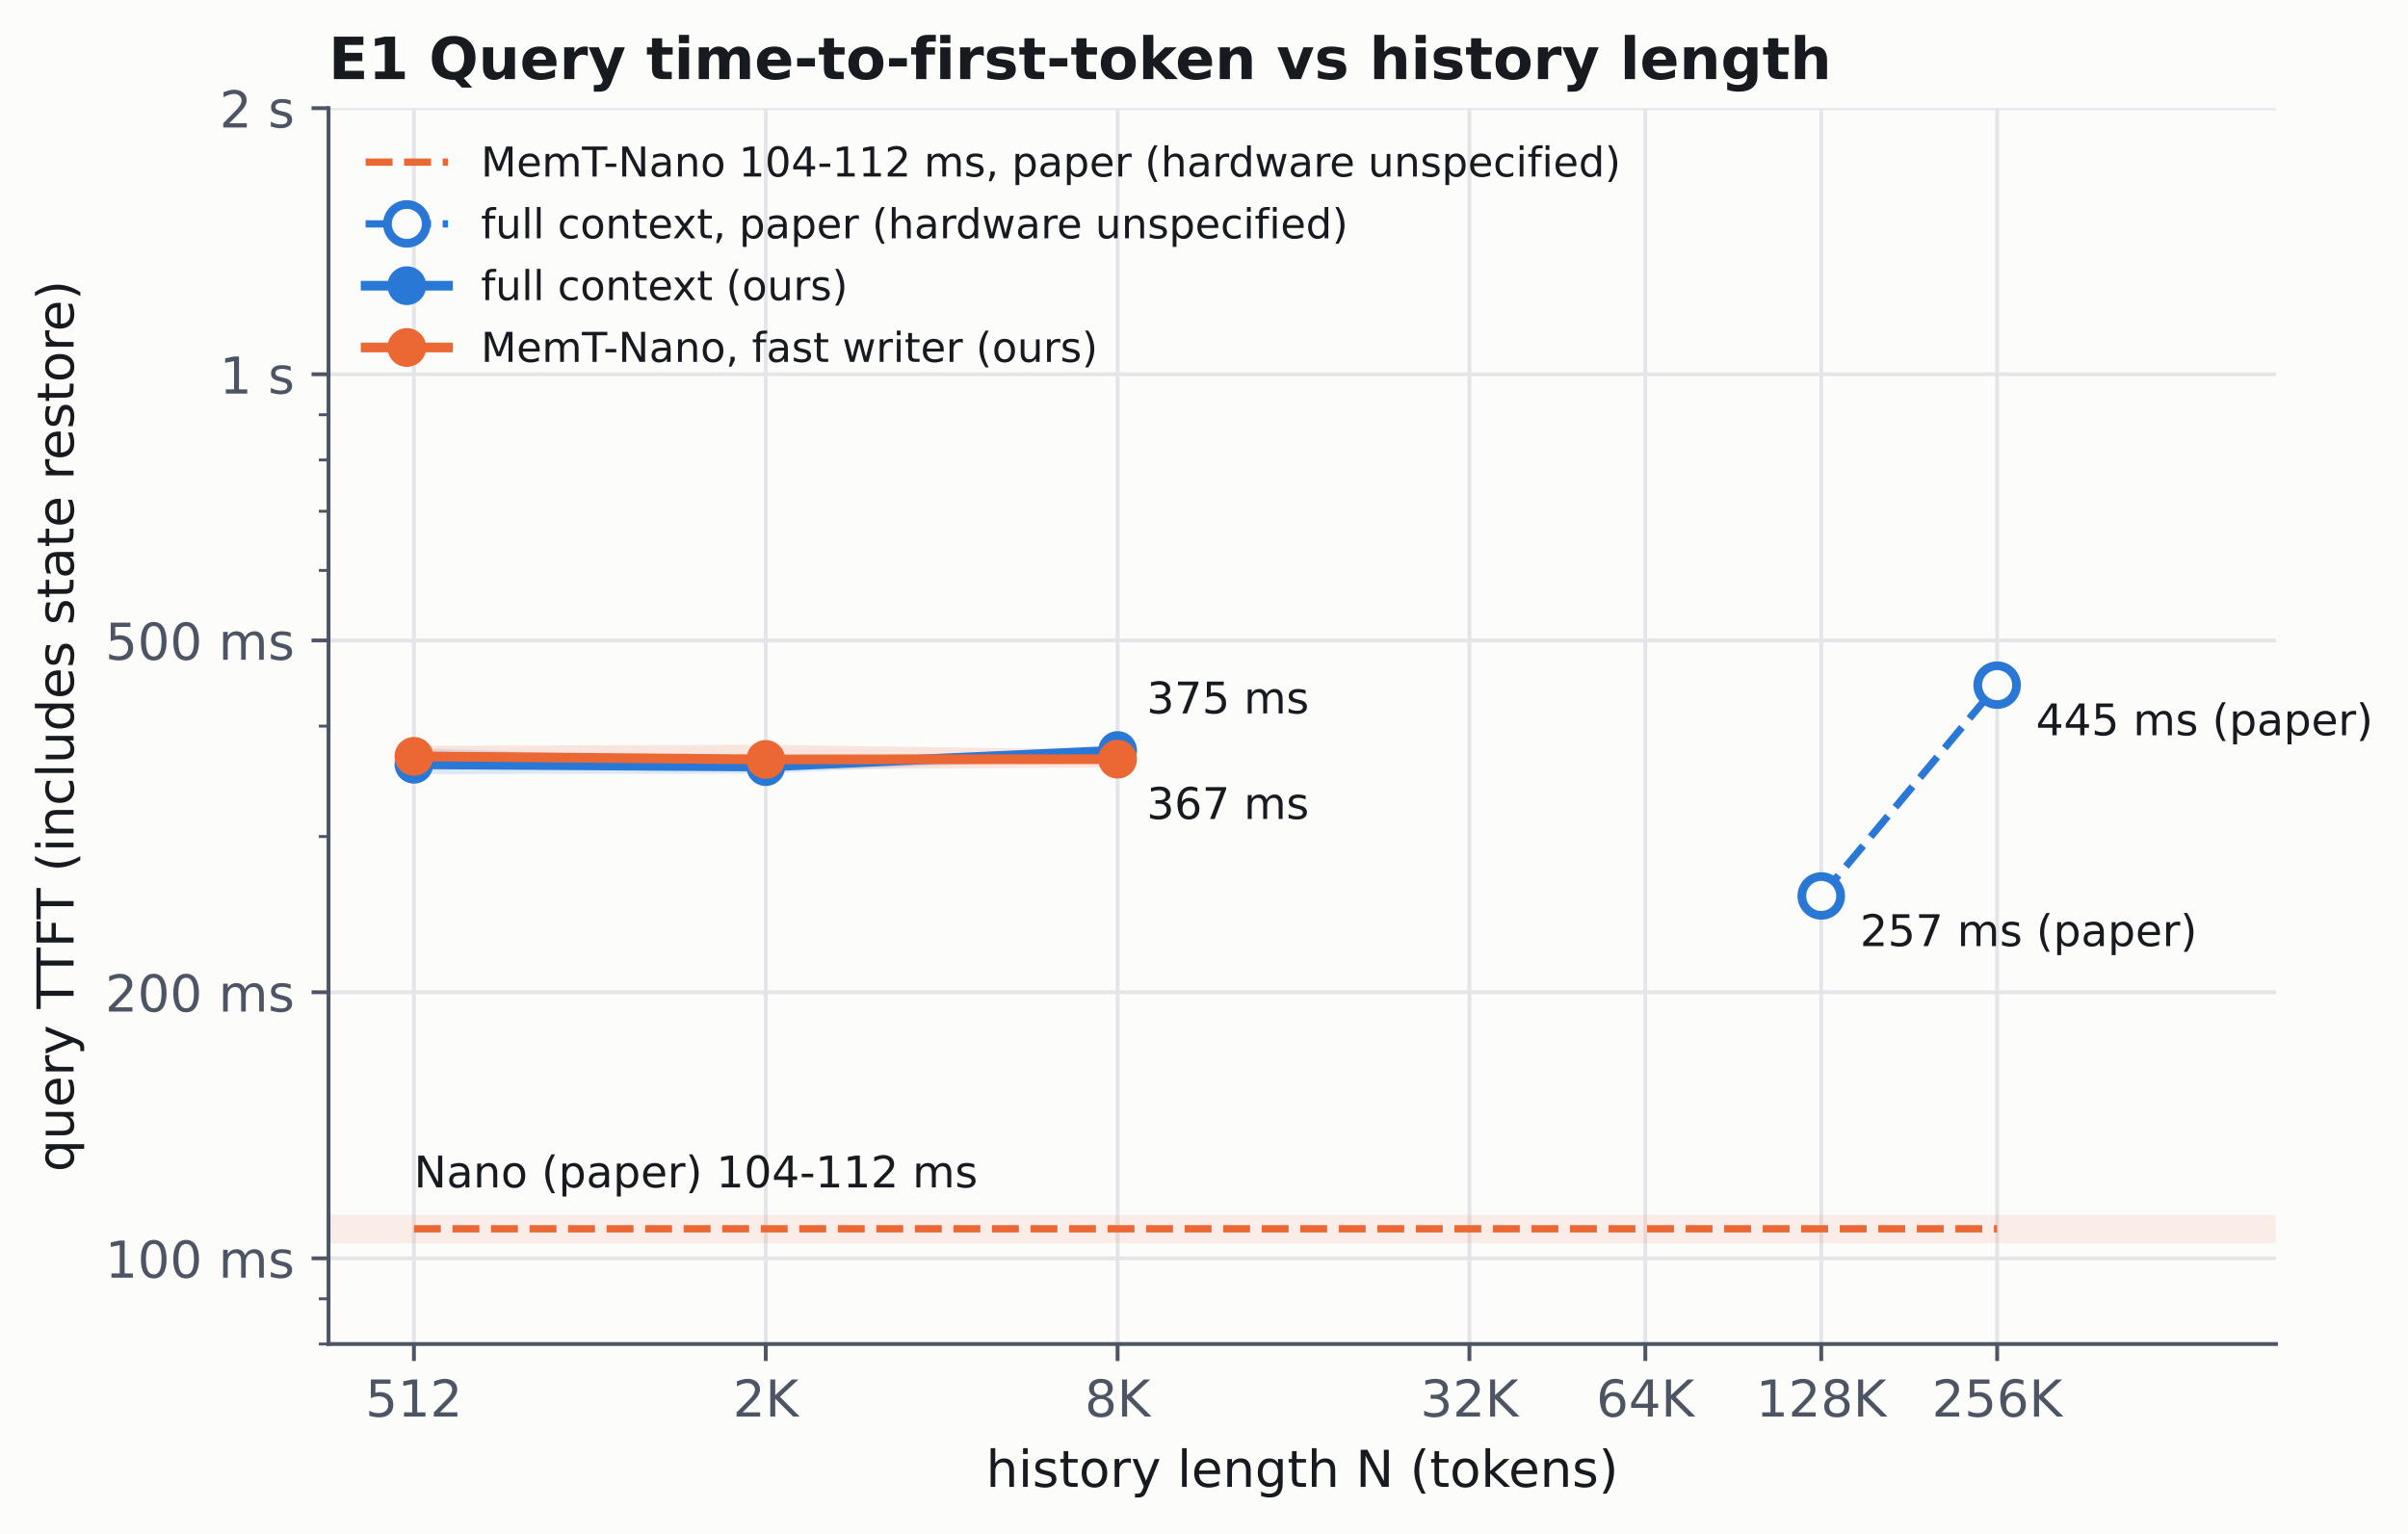
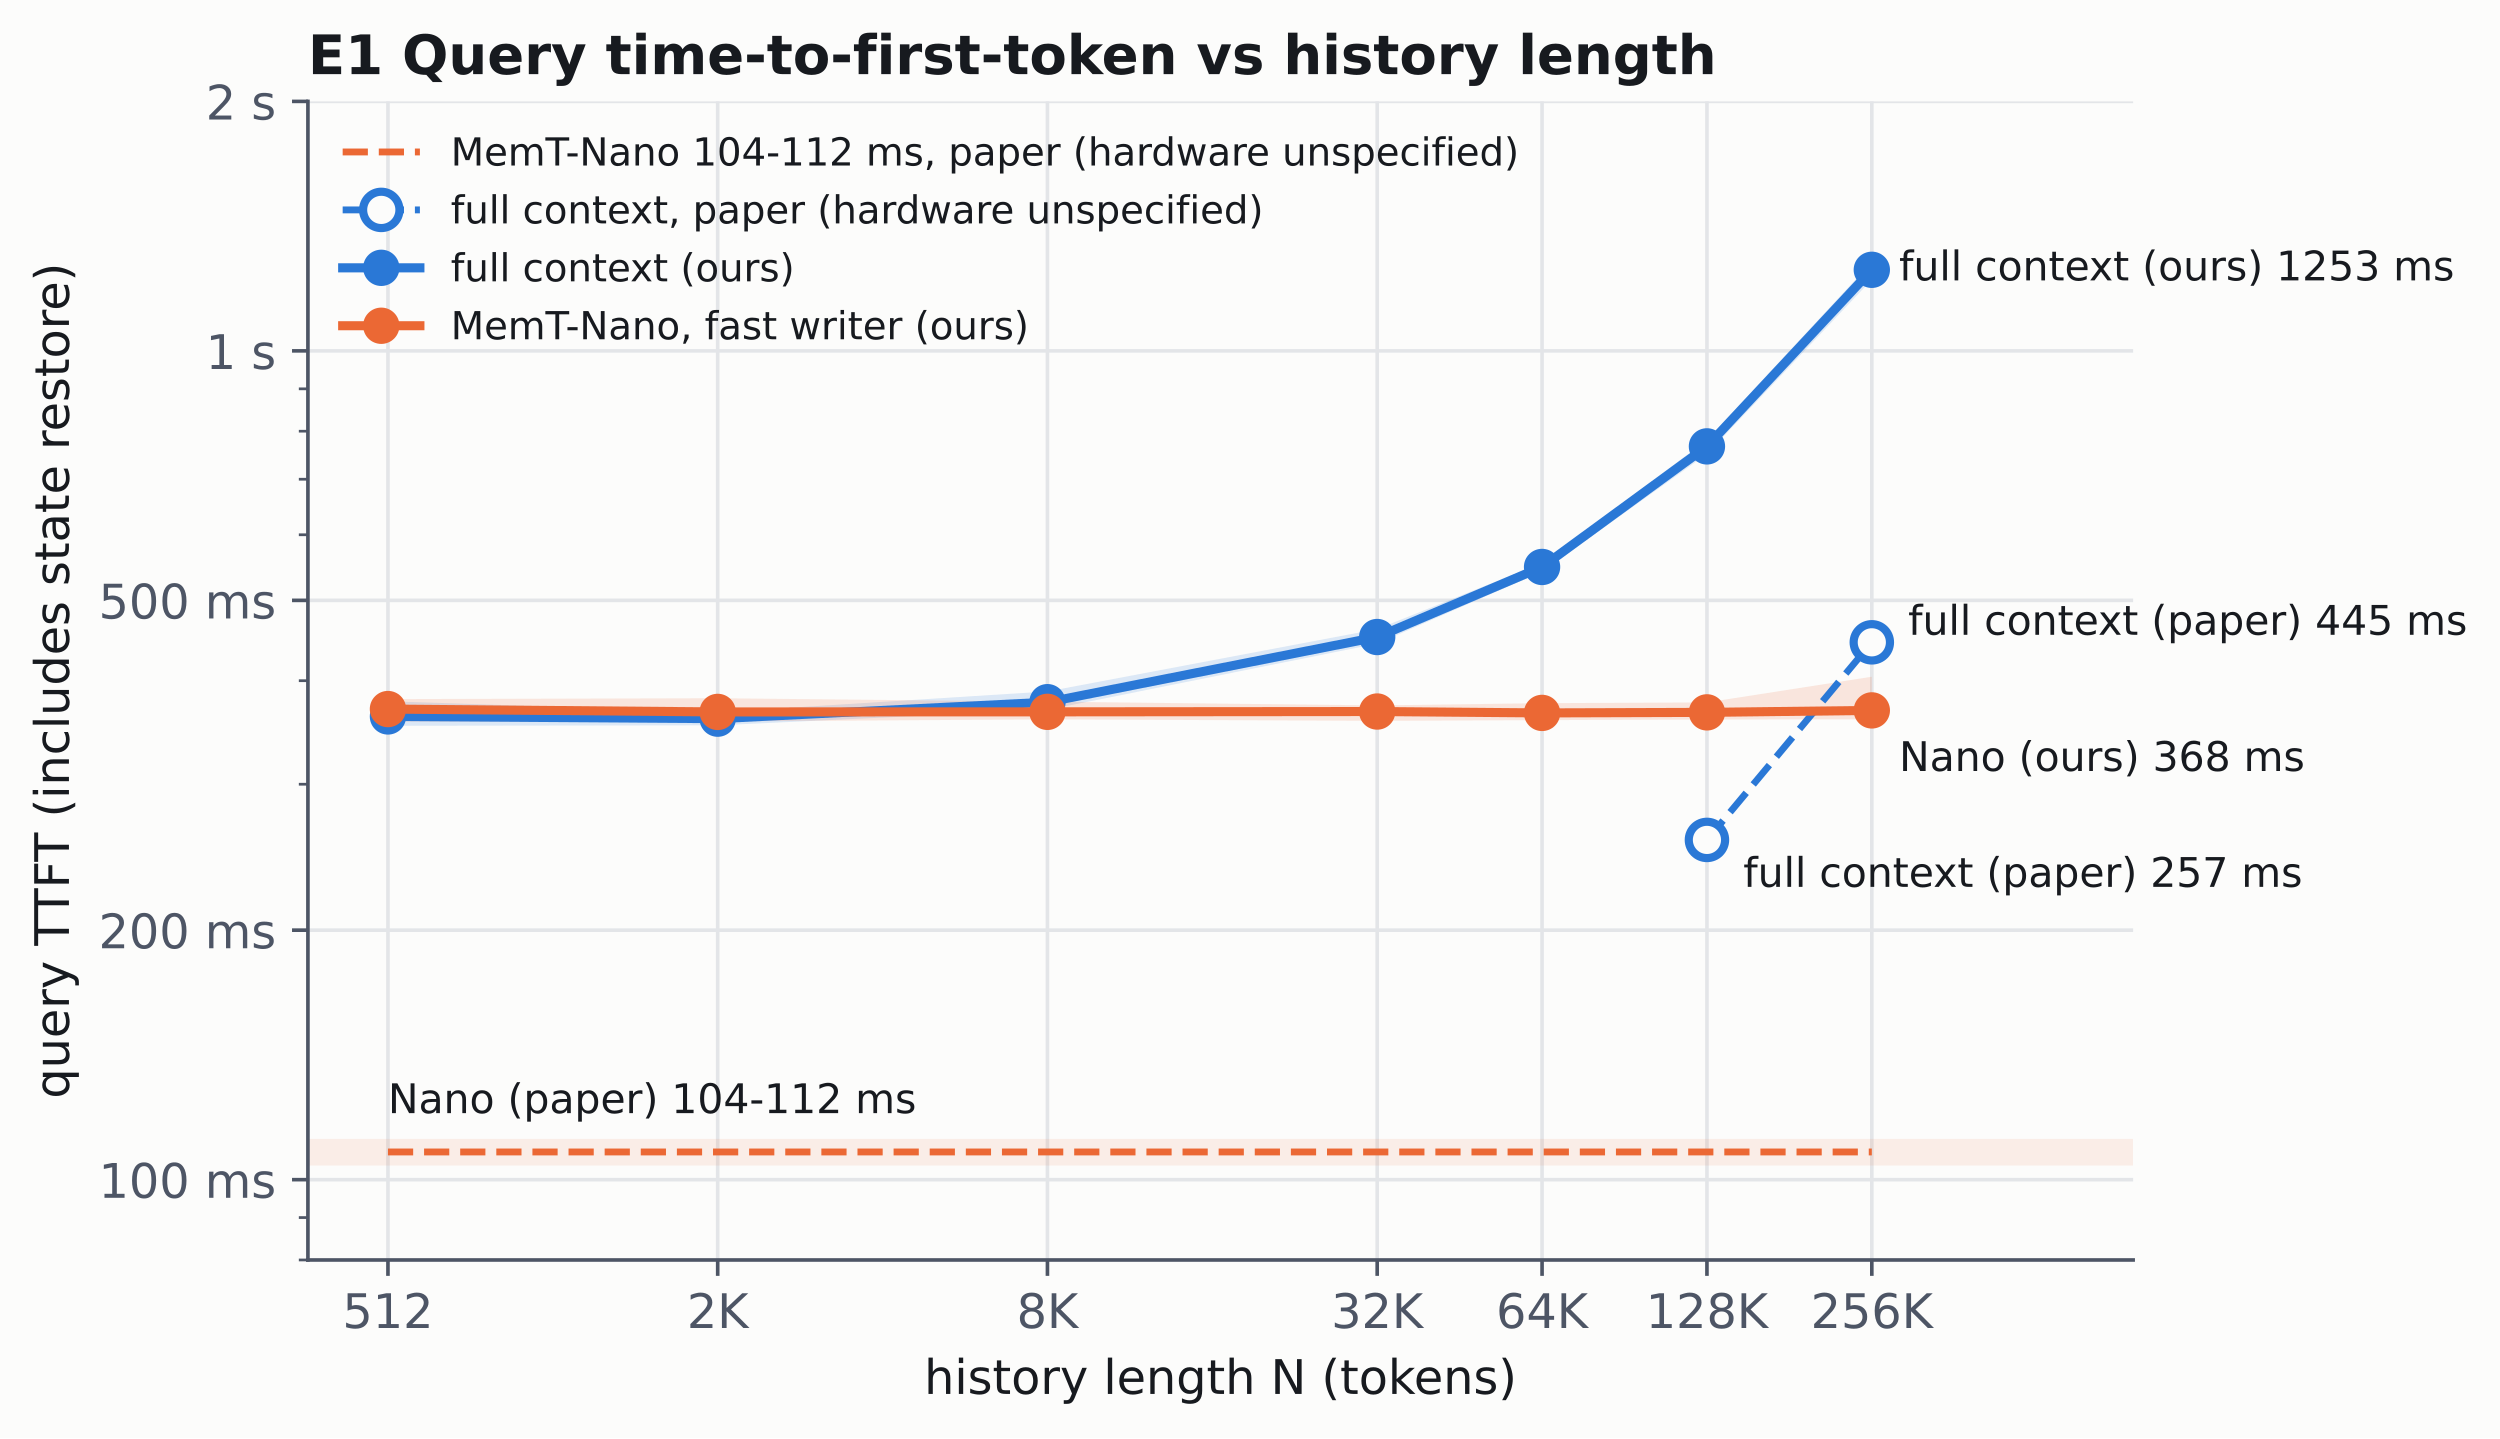
- <svg xmlns="http://www.w3.org/2000/svg" xmlns:xlink="http://www.w3.org/1999/xlink" width="496.774pt" height="316.543pt" viewBox="0 0 496.774 316.543" version="1.1">
+ <svg xmlns="http://www.w3.org/2000/svg" xmlns:xlink="http://www.w3.org/1999/xlink" width="550.29pt" height="316.543pt" viewBox="0 0 550.29 316.543" version="1.1">
  <defs>
    <style type="text/css">*{stroke-linejoin: round; stroke-linecap: butt}</style>
  </defs>
  <g id="figure_1">
    <g id="patch_1">
-       <path d="M 0 316.543  L 496.774 316.543  L 496.774 0  L 0 0  z " style="fill: #fcfcfb" />
+       <path d="M 0 316.543  L 550.29 316.543  L 550.29 0  L 0 0  z " style="fill: #fcfcfb" />
    </g>
    <g id="axes_1">
      <g id="patch_2">
        <path d="M 67.777 277.342  L 469.537 277.342  L 469.537 22.318  L 67.777 22.318  z " style="fill: #fcfcfb" />
      </g>
      <g id="matplotlib.axis_1">
        <g id="xtick_1">
          <g id="line2d_1">
-             <path d="M 85.394 277.342  L 85.394 22.318  " clip-path="url(#p831074185b)" style="fill: none; stroke: #e3e5e8; stroke-width: 0.8; stroke-linecap: square" />
+             <path d="M 85.394 277.342  L 85.394 22.318  " clip-path="url(#p48e4b09efe)" style="fill: none; stroke: #e3e5e8; stroke-width: 0.8; stroke-linecap: square" />
          </g>
          <g id="line2d_2">
            <defs>
-               <path id="m9f8279c28d" d="M 0 0  L 0 3.5  " style="stroke: #4d5565; stroke-width: 0.8" />
+               <path id="m882933193a" d="M 0 0  L 0 3.5  " style="stroke: #4d5565; stroke-width: 0.8" />
            </defs>
            <g>
-               <use xlink:href="#m9f8279c28d" x="85.394" y="277.342" style="fill: #4d5565; stroke: #4d5565; stroke-width: 0.8" />
+               <use xlink:href="#m882933193a" x="85.394" y="277.342" style="fill: #4d5565; stroke: #4d5565; stroke-width: 0.8" />
            </g>
          </g>
          <g id="text_1">
            <text style="font-size: 10.5px; font-family: 'DejaVu Sans', 'Bitstream Vera Sans', 'Computer Modern Sans Serif', 'Lucida Grande', 'Verdana', 'Geneva', 'Lucid', 'Arial', 'Helvetica', 'Avant Garde', sans-serif; text-anchor: middle; fill: #4d5565" x="85.394" y="292.32" transform="rotate(-0 85.39405 292.3197)">512</text>
          </g>
        </g>
        <g id="xtick_2">
          <g id="line2d_3">
-             <path d="M 157.977 277.342  L 157.977 22.318  " clip-path="url(#p831074185b)" style="fill: none; stroke: #e3e5e8; stroke-width: 0.8; stroke-linecap: square" />
+             <path d="M 157.977 277.342  L 157.977 22.318  " clip-path="url(#p48e4b09efe)" style="fill: none; stroke: #e3e5e8; stroke-width: 0.8; stroke-linecap: square" />
          </g>
          <g id="line2d_4">
            <g>
-               <use xlink:href="#m9f8279c28d" x="157.977" y="277.342" style="fill: #4d5565; stroke: #4d5565; stroke-width: 0.8" />
+               <use xlink:href="#m882933193a" x="157.977" y="277.342" style="fill: #4d5565; stroke: #4d5565; stroke-width: 0.8" />
            </g>
          </g>
          <g id="text_2">
            <text style="font-size: 10.5px; font-family: 'DejaVu Sans', 'Bitstream Vera Sans', 'Computer Modern Sans Serif', 'Lucida Grande', 'Verdana', 'Geneva', 'Lucid', 'Arial', 'Helvetica', 'Avant Garde', sans-serif; text-anchor: middle; fill: #4d5565" x="157.977" y="292.32" transform="rotate(-0 157.9769 292.3197)">2K</text>
          </g>
        </g>
        <g id="xtick_3">
          <g id="line2d_5">
-             <path d="M 230.56 277.342  L 230.56 22.318  " clip-path="url(#p831074185b)" style="fill: none; stroke: #e3e5e8; stroke-width: 0.8; stroke-linecap: square" />
+             <path d="M 230.56 277.342  L 230.56 22.318  " clip-path="url(#p48e4b09efe)" style="fill: none; stroke: #e3e5e8; stroke-width: 0.8; stroke-linecap: square" />
          </g>
          <g id="line2d_6">
            <g>
-               <use xlink:href="#m9f8279c28d" x="230.56" y="277.342" style="fill: #4d5565; stroke: #4d5565; stroke-width: 0.8" />
+               <use xlink:href="#m882933193a" x="230.56" y="277.342" style="fill: #4d5565; stroke: #4d5565; stroke-width: 0.8" />
            </g>
          </g>
          <g id="text_3">
            <text style="font-size: 10.5px; font-family: 'DejaVu Sans', 'Bitstream Vera Sans', 'Computer Modern Sans Serif', 'Lucida Grande', 'Verdana', 'Geneva', 'Lucid', 'Arial', 'Helvetica', 'Avant Garde', sans-serif; text-anchor: middle; fill: #4d5565" x="230.56" y="292.32" transform="rotate(-0 230.5597 292.3197)">8K</text>
          </g>
        </g>
        <g id="xtick_4">
          <g id="line2d_7">
-             <path d="M 303.142 277.342  L 303.142 22.318  " clip-path="url(#p831074185b)" style="fill: none; stroke: #e3e5e8; stroke-width: 0.8; stroke-linecap: square" />
+             <path d="M 303.142 277.342  L 303.142 22.318  " clip-path="url(#p48e4b09efe)" style="fill: none; stroke: #e3e5e8; stroke-width: 0.8; stroke-linecap: square" />
          </g>
          <g id="line2d_8">
            <g>
-               <use xlink:href="#m9f8279c28d" x="303.142" y="277.342" style="fill: #4d5565; stroke: #4d5565; stroke-width: 0.8" />
+               <use xlink:href="#m882933193a" x="303.142" y="277.342" style="fill: #4d5565; stroke: #4d5565; stroke-width: 0.8" />
            </g>
          </g>
          <g id="text_4">
            <text style="font-size: 10.5px; font-family: 'DejaVu Sans', 'Bitstream Vera Sans', 'Computer Modern Sans Serif', 'Lucida Grande', 'Verdana', 'Geneva', 'Lucid', 'Arial', 'Helvetica', 'Avant Garde', sans-serif; text-anchor: middle; fill: #4d5565" x="303.142" y="292.32" transform="rotate(-0 303.1425 292.3197)">32K</text>
          </g>
        </g>
        <g id="xtick_5">
          <g id="line2d_9">
-             <path d="M 339.434 277.342  L 339.434 22.318  " clip-path="url(#p831074185b)" style="fill: none; stroke: #e3e5e8; stroke-width: 0.8; stroke-linecap: square" />
+             <path d="M 339.434 277.342  L 339.434 22.318  " clip-path="url(#p48e4b09efe)" style="fill: none; stroke: #e3e5e8; stroke-width: 0.8; stroke-linecap: square" />
          </g>
          <g id="line2d_10">
            <g>
-               <use xlink:href="#m9f8279c28d" x="339.434" y="277.342" style="fill: #4d5565; stroke: #4d5565; stroke-width: 0.8" />
+               <use xlink:href="#m882933193a" x="339.434" y="277.342" style="fill: #4d5565; stroke: #4d5565; stroke-width: 0.8" />
            </g>
          </g>
          <g id="text_5">
            <text style="font-size: 10.5px; font-family: 'DejaVu Sans', 'Bitstream Vera Sans', 'Computer Modern Sans Serif', 'Lucida Grande', 'Verdana', 'Geneva', 'Lucid', 'Arial', 'Helvetica', 'Avant Garde', sans-serif; text-anchor: middle; fill: #4d5565" x="339.434" y="292.32" transform="rotate(-0 339.4339 292.3197)">64K</text>
          </g>
        </g>
        <g id="xtick_6">
          <g id="line2d_11">
-             <path d="M 375.725 277.342  L 375.725 22.318  " clip-path="url(#p831074185b)" style="fill: none; stroke: #e3e5e8; stroke-width: 0.8; stroke-linecap: square" />
+             <path d="M 375.725 277.342  L 375.725 22.318  " clip-path="url(#p48e4b09efe)" style="fill: none; stroke: #e3e5e8; stroke-width: 0.8; stroke-linecap: square" />
          </g>
          <g id="line2d_12">
            <g>
-               <use xlink:href="#m9f8279c28d" x="375.725" y="277.342" style="fill: #4d5565; stroke: #4d5565; stroke-width: 0.8" />
+               <use xlink:href="#m882933193a" x="375.725" y="277.342" style="fill: #4d5565; stroke: #4d5565; stroke-width: 0.8" />
            </g>
          </g>
          <g id="text_6">
            <text style="font-size: 10.5px; font-family: 'DejaVu Sans', 'Bitstream Vera Sans', 'Computer Modern Sans Serif', 'Lucida Grande', 'Verdana', 'Geneva', 'Lucid', 'Arial', 'Helvetica', 'Avant Garde', sans-serif; text-anchor: middle; fill: #4d5565" x="375.725" y="292.32" transform="rotate(-0 375.7253 292.3197)">128K</text>
          </g>
        </g>
        <g id="xtick_7">
          <g id="line2d_13">
-             <path d="M 412.017 277.342  L 412.017 22.318  " clip-path="url(#p831074185b)" style="fill: none; stroke: #e3e5e8; stroke-width: 0.8; stroke-linecap: square" />
+             <path d="M 412.017 277.342  L 412.017 22.318  " clip-path="url(#p48e4b09efe)" style="fill: none; stroke: #e3e5e8; stroke-width: 0.8; stroke-linecap: square" />
          </g>
          <g id="line2d_14">
            <g>
-               <use xlink:href="#m9f8279c28d" x="412.017" y="277.342" style="fill: #4d5565; stroke: #4d5565; stroke-width: 0.8" />
+               <use xlink:href="#m882933193a" x="412.017" y="277.342" style="fill: #4d5565; stroke: #4d5565; stroke-width: 0.8" />
            </g>
          </g>
          <g id="text_7">
            <text style="font-size: 10.5px; font-family: 'DejaVu Sans', 'Bitstream Vera Sans', 'Computer Modern Sans Serif', 'Lucida Grande', 'Verdana', 'Geneva', 'Lucid', 'Arial', 'Helvetica', 'Avant Garde', sans-serif; text-anchor: middle; fill: #4d5565" x="412.017" y="292.32" transform="rotate(-0 412.0167 292.3197)">256K</text>
          </g>
        </g>
        <g id="text_8">
          <text style="font-size: 10.5px; font-family: 'DejaVu Sans', 'Bitstream Vera Sans', 'Computer Modern Sans Serif', 'Lucida Grande', 'Verdana', 'Geneva', 'Lucid', 'Arial', 'Helvetica', 'Avant Garde', sans-serif; text-anchor: middle; fill: #171a1f" x="268.657" y="306.82" transform="rotate(-0 268.6572 306.8205)">history length N (tokens)</text>
        </g>
      </g>
      <g id="matplotlib.axis_2">
        <g id="ytick_1">
          <g id="line2d_15">
-             <path d="M 67.777 259.663  L 469.537 259.663  " clip-path="url(#p831074185b)" style="fill: none; stroke: #e3e5e8; stroke-width: 0.8; stroke-linecap: square" />
+             <path d="M 67.777 259.663  L 469.537 259.663  " clip-path="url(#p48e4b09efe)" style="fill: none; stroke: #e3e5e8; stroke-width: 0.8; stroke-linecap: square" />
          </g>
          <g id="line2d_16">
            <defs>
-               <path id="m5c34f0e616" d="M 0 0  L -3.5 0  " style="stroke: #4d5565; stroke-width: 0.8" />
+               <path id="m1e2c64ec30" d="M 0 0  L -3.5 0  " style="stroke: #4d5565; stroke-width: 0.8" />
            </defs>
            <g>
-               <use xlink:href="#m5c34f0e616" x="67.777" y="259.663" style="fill: #4d5565; stroke: #4d5565; stroke-width: 0.8" />
+               <use xlink:href="#m1e2c64ec30" x="67.777" y="259.663" style="fill: #4d5565; stroke: #4d5565; stroke-width: 0.8" />
            </g>
          </g>
          <g id="text_9">
            <text style="font-size: 10.5px; font-family: 'DejaVu Sans', 'Bitstream Vera Sans', 'Computer Modern Sans Serif', 'Lucida Grande', 'Verdana', 'Geneva', 'Lucid', 'Arial', 'Helvetica', 'Avant Garde', sans-serif; text-anchor: end; fill: #4d5565" x="60.777" y="263.652" transform="rotate(-0 60.77723 263.6518)">100 ms</text>
          </g>
        </g>
        <g id="ytick_2">
          <g id="line2d_17">
-             <path d="M 67.777 204.747  L 469.537 204.747  " clip-path="url(#p831074185b)" style="fill: none; stroke: #e3e5e8; stroke-width: 0.8; stroke-linecap: square" />
+             <path d="M 67.777 204.747  L 469.537 204.747  " clip-path="url(#p48e4b09efe)" style="fill: none; stroke: #e3e5e8; stroke-width: 0.8; stroke-linecap: square" />
          </g>
          <g id="line2d_18">
            <g>
-               <use xlink:href="#m5c34f0e616" x="67.777" y="204.747" style="fill: #4d5565; stroke: #4d5565; stroke-width: 0.8" />
+               <use xlink:href="#m1e2c64ec30" x="67.777" y="204.747" style="fill: #4d5565; stroke: #4d5565; stroke-width: 0.8" />
            </g>
          </g>
          <g id="text_10">
            <text style="font-size: 10.5px; font-family: 'DejaVu Sans', 'Bitstream Vera Sans', 'Computer Modern Sans Serif', 'Lucida Grande', 'Verdana', 'Geneva', 'Lucid', 'Arial', 'Helvetica', 'Avant Garde', sans-serif; text-anchor: end; fill: #4d5565" x="60.777" y="208.735" transform="rotate(-0 60.77723 208.7353)">200 ms</text>
          </g>
        </g>
        <g id="ytick_3">
          <g id="line2d_19">
-             <path d="M 67.777 132.151  L 469.537 132.151  " clip-path="url(#p831074185b)" style="fill: none; stroke: #e3e5e8; stroke-width: 0.8; stroke-linecap: square" />
+             <path d="M 67.777 132.151  L 469.537 132.151  " clip-path="url(#p48e4b09efe)" style="fill: none; stroke: #e3e5e8; stroke-width: 0.8; stroke-linecap: square" />
          </g>
          <g id="line2d_20">
            <g>
-               <use xlink:href="#m5c34f0e616" x="67.777" y="132.151" style="fill: #4d5565; stroke: #4d5565; stroke-width: 0.8" />
+               <use xlink:href="#m1e2c64ec30" x="67.777" y="132.151" style="fill: #4d5565; stroke: #4d5565; stroke-width: 0.8" />
            </g>
          </g>
          <g id="text_11">
            <text style="font-size: 10.5px; font-family: 'DejaVu Sans', 'Bitstream Vera Sans', 'Computer Modern Sans Serif', 'Lucida Grande', 'Verdana', 'Geneva', 'Lucid', 'Arial', 'Helvetica', 'Avant Garde', sans-serif; text-anchor: end; fill: #4d5565" x="60.777" y="136.14" transform="rotate(-0 60.77723 136.1398)">500 ms</text>
          </g>
        </g>
        <g id="ytick_4">
          <g id="line2d_21">
-             <path d="M 67.777 77.235  L 469.537 77.235  " clip-path="url(#p831074185b)" style="fill: none; stroke: #e3e5e8; stroke-width: 0.8; stroke-linecap: square" />
+             <path d="M 67.777 77.235  L 469.537 77.235  " clip-path="url(#p48e4b09efe)" style="fill: none; stroke: #e3e5e8; stroke-width: 0.8; stroke-linecap: square" />
          </g>
          <g id="line2d_22">
            <g>
-               <use xlink:href="#m5c34f0e616" x="67.777" y="77.235" style="fill: #4d5565; stroke: #4d5565; stroke-width: 0.8" />
+               <use xlink:href="#m1e2c64ec30" x="67.777" y="77.235" style="fill: #4d5565; stroke: #4d5565; stroke-width: 0.8" />
            </g>
          </g>
          <g id="text_12">
            <text style="font-size: 10.5px; font-family: 'DejaVu Sans', 'Bitstream Vera Sans', 'Computer Modern Sans Serif', 'Lucida Grande', 'Verdana', 'Geneva', 'Lucid', 'Arial', 'Helvetica', 'Avant Garde', sans-serif; text-anchor: end; fill: #4d5565" x="60.777" y="81.223" transform="rotate(-0 60.77723 81.22332)">1 s</text>
          </g>
        </g>
        <g id="ytick_5">
          <g id="line2d_23">
-             <path d="M 67.777 22.318  L 469.537 22.318  " clip-path="url(#p831074185b)" style="fill: none; stroke: #e3e5e8; stroke-width: 0.8; stroke-linecap: square" />
+             <path d="M 67.777 22.318  L 469.537 22.318  " clip-path="url(#p48e4b09efe)" style="fill: none; stroke: #e3e5e8; stroke-width: 0.8; stroke-linecap: square" />
          </g>
          <g id="line2d_24">
            <g>
-               <use xlink:href="#m5c34f0e616" x="67.777" y="22.318" style="fill: #4d5565; stroke: #4d5565; stroke-width: 0.8" />
+               <use xlink:href="#m1e2c64ec30" x="67.777" y="22.318" style="fill: #4d5565; stroke: #4d5565; stroke-width: 0.8" />
            </g>
          </g>
          <g id="text_13">
            <text style="font-size: 10.5px; font-family: 'DejaVu Sans', 'Bitstream Vera Sans', 'Computer Modern Sans Serif', 'Lucida Grande', 'Verdana', 'Geneva', 'Lucid', 'Arial', 'Helvetica', 'Avant Garde', sans-serif; text-anchor: end; fill: #4d5565" x="60.777" y="26.307" transform="rotate(-0 60.77723 26.3069)">2 s</text>
          </g>
        </g>
        <g id="ytick_6">
          <g id="line2d_25">
            <defs>
-               <path id="m020448d61f" d="M 0 0  L -2 0  " style="stroke: #4d5565; stroke-width: 0.6" />
+               <path id="m4e10700c33" d="M 0 0  L -2 0  " style="stroke: #4d5565; stroke-width: 0.6" />
            </defs>
            <g>
-               <use xlink:href="#m020448d61f" x="67.777" y="277.342" style="fill: #4d5565; stroke: #4d5565; stroke-width: 0.6" />
+               <use xlink:href="#m4e10700c33" x="67.777" y="277.342" style="fill: #4d5565; stroke: #4d5565; stroke-width: 0.6" />
            </g>
          </g>
        </g>
        <g id="ytick_7">
          <g id="line2d_26">
            <g>
-               <use xlink:href="#m020448d61f" x="67.777" y="268.01" style="fill: #4d5565; stroke: #4d5565; stroke-width: 0.6" />
+               <use xlink:href="#m4e10700c33" x="67.777" y="268.01" style="fill: #4d5565; stroke: #4d5565; stroke-width: 0.6" />
            </g>
          </g>
        </g>
        <g id="ytick_8">
          <g id="line2d_27">
            <g>
-               <use xlink:href="#m020448d61f" x="67.777" y="172.623" style="fill: #4d5565; stroke: #4d5565; stroke-width: 0.6" />
+               <use xlink:href="#m4e10700c33" x="67.777" y="172.623" style="fill: #4d5565; stroke: #4d5565; stroke-width: 0.6" />
            </g>
          </g>
        </g>
        <g id="ytick_9">
          <g id="line2d_28">
            <g>
-               <use xlink:href="#m020448d61f" x="67.777" y="149.83" style="fill: #4d5565; stroke: #4d5565; stroke-width: 0.6" />
+               <use xlink:href="#m4e10700c33" x="67.777" y="149.83" style="fill: #4d5565; stroke: #4d5565; stroke-width: 0.6" />
            </g>
          </g>
        </g>
        <g id="ytick_10">
          <g id="line2d_29">
            <g>
-               <use xlink:href="#m020448d61f" x="67.777" y="117.706" style="fill: #4d5565; stroke: #4d5565; stroke-width: 0.6" />
+               <use xlink:href="#m4e10700c33" x="67.777" y="117.706" style="fill: #4d5565; stroke: #4d5565; stroke-width: 0.6" />
            </g>
          </g>
        </g>
        <g id="ytick_11">
          <g id="line2d_30">
            <g>
-               <use xlink:href="#m020448d61f" x="67.777" y="105.493" style="fill: #4d5565; stroke: #4d5565; stroke-width: 0.6" />
+               <use xlink:href="#m4e10700c33" x="67.777" y="105.493" style="fill: #4d5565; stroke: #4d5565; stroke-width: 0.6" />
            </g>
          </g>
        </g>
        <g id="ytick_12">
          <g id="line2d_31">
            <g>
-               <use xlink:href="#m020448d61f" x="67.777" y="94.914" style="fill: #4d5565; stroke: #4d5565; stroke-width: 0.6" />
+               <use xlink:href="#m4e10700c33" x="67.777" y="94.914" style="fill: #4d5565; stroke: #4d5565; stroke-width: 0.6" />
            </g>
          </g>
        </g>
        <g id="ytick_13">
          <g id="line2d_32">
            <g>
-               <use xlink:href="#m020448d61f" x="67.777" y="85.582" style="fill: #4d5565; stroke: #4d5565; stroke-width: 0.6" />
+               <use xlink:href="#m4e10700c33" x="67.777" y="85.582" style="fill: #4d5565; stroke: #4d5565; stroke-width: 0.6" />
            </g>
          </g>
        </g>
        <g id="text_14">
          <text style="font-size: 10.5px; font-family: 'DejaVu Sans', 'Bitstream Vera Sans', 'Computer Modern Sans Serif', 'Lucida Grande', 'Verdana', 'Geneva', 'Lucid', 'Arial', 'Helvetica', 'Avant Garde', sans-serif; text-anchor: middle; fill: #171a1f" x="15.178" y="149.83" transform="rotate(-90 15.17836 149.8301)">query TTFT (includes state restore)</text>
        </g>
      </g>
      <g id="patch_3">
-         <path d="M 67.777 256.556  L 469.537 256.556  L 469.537 250.684  L 67.777 250.684  z " clip-path="url(#p831074185b)" style="fill: #eb6834; opacity: 0.1" />
+         <path d="M 67.777 256.556  L 469.537 256.556  L 469.537 250.684  L 67.777 250.684  z " clip-path="url(#p48e4b09efe)" style="fill: #eb6834; opacity: 0.1" />
      </g>
      <g id="FillBetweenPolyCollection_1">
        <defs>
-           <path id="m8b40118519" d="M 85.394 -162.193  L 85.394 -156.783  L 157.977 -156.888  L 230.56 -160.294  L 230.56 -162.398  L 230.56 -162.398  L 157.977 -159.773  L 85.394 -162.193  z " />
-         </defs>
-         <g clip-path="url(#p831074185b)">
-           <use xlink:href="#m8b40118519" x="0" y="316.543" style="fill: #2a78d6; fill-opacity: 0.15" />
+           <path id="mb2a057cae0" d="M 85.394 -162.193  L 85.394 -156.783  L 157.977 -156.888  L 230.56 -160.294  L 303.142 -174.864  L 339.434 -190.715  L 375.725 -216.633  L 412.017 -254.997  L 412.017 -258.874  L 412.017 -258.874  L 375.725 -219.676  L 339.434 -192.639  L 303.142 -178.06  L 230.56 -164.348  L 157.977 -159.773  L 85.394 -162.193  z " />
+         </defs>
+         <g clip-path="url(#p48e4b09efe)">
+           <use xlink:href="#mb2a057cae0" x="0" y="316.543" style="fill: #2a78d6; fill-opacity: 0.15" />
        </g>
      </g>
      <g id="FillBetweenPolyCollection_2">
        <defs>
-           <path id="m2abce81d44" d="M 85.394 -162.658  L 85.394 -157.69  L 157.977 -157.74  L 230.56 -158.202  L 230.56 -161.82  L 230.56 -161.82  L 157.977 -162.852  L 85.394 -162.658  z " />
-         </defs>
-         <g clip-path="url(#p831074185b)">
-           <use xlink:href="#m2abce81d44" x="0" y="316.543" style="fill: #eb6834; fill-opacity: 0.15" />
+           <path id="m5cc197de1c" d="M 85.394 -162.658  L 85.394 -157.69  L 157.977 -157.74  L 230.56 -158.202  L 303.142 -157.875  L 339.434 -158.029  L 375.725 -158.166  L 412.017 -158.215  L 412.017 -167.589  L 412.017 -167.589  L 375.725 -161.931  L 339.434 -161.765  L 303.142 -161.271  L 230.56 -162.106  L 157.977 -162.852  L 85.394 -162.658  z " />
+         </defs>
+         <g clip-path="url(#p48e4b09efe)">
+           <use xlink:href="#m5cc197de1c" x="0" y="316.543" style="fill: #eb6834; fill-opacity: 0.15" />
        </g>
      </g>
      <g id="line2d_33">
-         <path d="M 85.394 253.566  L 412.017 253.566  " clip-path="url(#p831074185b)" style="fill: none; stroke-dasharray: 5.55,2.4; stroke-dashoffset: 0; stroke: #eb6834; stroke-width: 1.5" />
+         <path d="M 85.394 253.566  L 412.017 253.566  " clip-path="url(#p48e4b09efe)" style="fill: none; stroke-dasharray: 5.55,2.4; stroke-dashoffset: 0; stroke: #eb6834; stroke-width: 1.5" />
      </g>
      <g id="line2d_34">
-         <path d="M 375.725 184.88  L 412.017 141.384  " clip-path="url(#p831074185b)" style="fill: none; stroke-dasharray: 5.55,2.4; stroke-dashoffset: 0; stroke: #2a78d6; stroke-width: 1.5" />
-         <defs>
-           <path id="m2347f53a45" d="M 0 4  C 1.061 4 2.078 3.579 2.828 2.828  C 3.579 2.078 4 1.061 4 0  C 4 -1.061 3.579 -2.078 2.828 -2.828  C 2.078 -3.579 1.061 -4 0 -4  C -1.061 -4 -2.078 -3.579 -2.828 -2.828  C -3.579 -2.078 -4 -1.061 -4 0  C -4 1.061 -3.579 2.078 -2.828 2.828  C -2.078 3.579 -1.061 4 0 4  z " style="stroke: #2a78d6; stroke-width: 1.8" />
-         </defs>
-         <g clip-path="url(#p831074185b)">
-           <use xlink:href="#m2347f53a45" x="375.725" y="184.88" style="fill: #fcfcfb; stroke: #2a78d6; stroke-width: 1.8" />
-           <use xlink:href="#m2347f53a45" x="412.017" y="141.384" style="fill: #fcfcfb; stroke: #2a78d6; stroke-width: 1.8" />
+         <path d="M 375.725 184.88  L 412.017 141.384  " clip-path="url(#p48e4b09efe)" style="fill: none; stroke-dasharray: 5.55,2.4; stroke-dashoffset: 0; stroke: #2a78d6; stroke-width: 1.5" />
+         <defs>
+           <path id="m87c6c4e7d1" d="M 0 4  C 1.061 4 2.078 3.579 2.828 2.828  C 3.579 2.078 4 1.061 4 0  C 4 -1.061 3.579 -2.078 2.828 -2.828  C 2.078 -3.579 1.061 -4 0 -4  C -1.061 -4 -2.078 -3.579 -2.828 -2.828  C -3.579 -2.078 -4 -1.061 -4 0  C -4 1.061 -3.579 2.078 -2.828 2.828  C -2.078 3.579 -1.061 4 0 4  z " style="stroke: #2a78d6; stroke-width: 1.8" />
+         </defs>
+         <g clip-path="url(#p48e4b09efe)">
+           <use xlink:href="#m87c6c4e7d1" x="375.725" y="184.88" style="fill: #fcfcfb; stroke: #2a78d6; stroke-width: 1.8" />
+           <use xlink:href="#m87c6c4e7d1" x="412.017" y="141.384" style="fill: #fcfcfb; stroke: #2a78d6; stroke-width: 1.8" />
        </g>
      </g>
      <g id="line2d_35">
-         <path d="M 85.394 157.7  L 157.977 158.189  L 230.56 154.875  " clip-path="url(#p831074185b)" style="fill: none; stroke: #2a78d6; stroke-width: 2; stroke-linecap: square" />
-         <defs>
-           <path id="m5b57fdb17e" d="M 0 3.5  C 0.928 3.5 1.819 3.131 2.475 2.475  C 3.131 1.819 3.5 0.928 3.5 0  C 3.5 -0.928 3.131 -1.819 2.475 -2.475  C 1.819 -3.131 0.928 -3.5 0 -3.5  C -0.928 -3.5 -1.819 -3.131 -2.475 -2.475  C -3.131 -1.819 -3.5 -0.928 -3.5 0  C -3.5 0.928 -3.131 1.819 -2.475 2.475  C -1.819 3.131 -0.928 3.5 0 3.5  z " style="stroke: #2a78d6" />
-         </defs>
-         <g clip-path="url(#p831074185b)">
-           <use xlink:href="#m5b57fdb17e" x="85.394" y="157.7" style="fill: #2a78d6; stroke: #2a78d6" />
-           <use xlink:href="#m5b57fdb17e" x="157.977" y="158.189" style="fill: #2a78d6; stroke: #2a78d6" />
-           <use xlink:href="#m5b57fdb17e" x="230.56" y="154.875" style="fill: #2a78d6; stroke: #2a78d6" />
+         <path d="M 85.394 157.7  L 157.977 158.189  L 230.56 154.561  L 303.142 140.22  L 339.434 124.799  L 375.725 98.256  L 412.017 59.389  " clip-path="url(#p48e4b09efe)" style="fill: none; stroke: #2a78d6; stroke-width: 2; stroke-linecap: square" />
+         <defs>
+           <path id="m2b88ba3e07" d="M 0 3.5  C 0.928 3.5 1.819 3.131 2.475 2.475  C 3.131 1.819 3.5 0.928 3.5 0  C 3.5 -0.928 3.131 -1.819 2.475 -2.475  C 1.819 -3.131 0.928 -3.5 0 -3.5  C -0.928 -3.5 -1.819 -3.131 -2.475 -2.475  C -3.131 -1.819 -3.5 -0.928 -3.5 0  C -3.5 0.928 -3.131 1.819 -2.475 2.475  C -1.819 3.131 -0.928 3.5 0 3.5  z " style="stroke: #2a78d6" />
+         </defs>
+         <g clip-path="url(#p48e4b09efe)">
+           <use xlink:href="#m2b88ba3e07" x="85.394" y="157.7" style="fill: #2a78d6; stroke: #2a78d6" />
+           <use xlink:href="#m2b88ba3e07" x="157.977" y="158.189" style="fill: #2a78d6; stroke: #2a78d6" />
+           <use xlink:href="#m2b88ba3e07" x="230.56" y="154.561" style="fill: #2a78d6; stroke: #2a78d6" />
+           <use xlink:href="#m2b88ba3e07" x="303.142" y="140.22" style="fill: #2a78d6; stroke: #2a78d6" />
+           <use xlink:href="#m2b88ba3e07" x="339.434" y="124.799" style="fill: #2a78d6; stroke: #2a78d6" />
+           <use xlink:href="#m2b88ba3e07" x="375.725" y="98.256" style="fill: #2a78d6; stroke: #2a78d6" />
+           <use xlink:href="#m2b88ba3e07" x="412.017" y="59.389" style="fill: #2a78d6; stroke: #2a78d6" />
        </g>
      </g>
      <g id="line2d_36">
-         <path d="M 85.394 156.076  L 157.977 156.706  L 230.56 156.656  " clip-path="url(#p831074185b)" style="fill: none; stroke: #eb6834; stroke-width: 2; stroke-linecap: square" />
-         <defs>
-           <path id="m05b6a07b60" d="M 0 3.5  C 0.928 3.5 1.819 3.131 2.475 2.475  C 3.131 1.819 3.5 0.928 3.5 0  C 3.5 -0.928 3.131 -1.819 2.475 -2.475  C 1.819 -3.131 0.928 -3.5 0 -3.5  C -0.928 -3.5 -1.819 -3.131 -2.475 -2.475  C -3.131 -1.819 -3.5 -0.928 -3.5 0  C -3.5 0.928 -3.131 1.819 -2.475 2.475  C -1.819 3.131 -0.928 3.5 0 3.5  z " style="stroke: #eb6834" />
-         </defs>
-         <g clip-path="url(#p831074185b)">
-           <use xlink:href="#m05b6a07b60" x="85.394" y="156.076" style="fill: #eb6834; stroke: #eb6834" />
-           <use xlink:href="#m05b6a07b60" x="157.977" y="156.706" style="fill: #eb6834; stroke: #eb6834" />
-           <use xlink:href="#m05b6a07b60" x="230.56" y="156.656" style="fill: #eb6834; stroke: #eb6834" />
+         <path d="M 85.394 156.076  L 157.977 156.706  L 230.56 156.69  L 303.142 156.619  L 339.434 156.925  L 375.725 156.805  L 412.017 156.37  " clip-path="url(#p48e4b09efe)" style="fill: none; stroke: #eb6834; stroke-width: 2; stroke-linecap: square" />
+         <defs>
+           <path id="m8f66940dcf" d="M 0 3.5  C 0.928 3.5 1.819 3.131 2.475 2.475  C 3.131 1.819 3.5 0.928 3.5 0  C 3.5 -0.928 3.131 -1.819 2.475 -2.475  C 1.819 -3.131 0.928 -3.5 0 -3.5  C -0.928 -3.5 -1.819 -3.131 -2.475 -2.475  C -3.131 -1.819 -3.5 -0.928 -3.5 0  C -3.5 0.928 -3.131 1.819 -2.475 2.475  C -1.819 3.131 -0.928 3.5 0 3.5  z " style="stroke: #eb6834" />
+         </defs>
+         <g clip-path="url(#p48e4b09efe)">
+           <use xlink:href="#m8f66940dcf" x="85.394" y="156.076" style="fill: #eb6834; stroke: #eb6834" />
+           <use xlink:href="#m8f66940dcf" x="157.977" y="156.706" style="fill: #eb6834; stroke: #eb6834" />
+           <use xlink:href="#m8f66940dcf" x="230.56" y="156.69" style="fill: #eb6834; stroke: #eb6834" />
+           <use xlink:href="#m8f66940dcf" x="303.142" y="156.619" style="fill: #eb6834; stroke: #eb6834" />
+           <use xlink:href="#m8f66940dcf" x="339.434" y="156.925" style="fill: #eb6834; stroke: #eb6834" />
+           <use xlink:href="#m8f66940dcf" x="375.725" y="156.805" style="fill: #eb6834; stroke: #eb6834" />
+           <use xlink:href="#m8f66940dcf" x="412.017" y="156.37" style="fill: #eb6834; stroke: #eb6834" />
        </g>
      </g>
      <g id="patch_4">
        <path d="M 67.777 277.342  L 67.777 22.318  " style="fill: none; stroke: #4d5565; stroke-width: 0.8; stroke-linejoin: miter; stroke-linecap: square" />
      </g>
      <g id="patch_5">
        <path d="M 67.777 277.342  L 469.537 277.342  " style="fill: none; stroke: #4d5565; stroke-width: 0.8; stroke-linejoin: miter; stroke-linecap: square" />
      </g>
      <g id="text_15">
        <text style="font-size: 9px; font-family: 'DejaVu Sans', 'Bitstream Vera Sans', 'Computer Modern Sans Serif', 'Lucida Grande', 'Verdana', 'Geneva', 'Lucid', 'Arial', 'Helvetica', 'Avant Garde', sans-serif; text-anchor: start; fill: #171a1f" x="85.394" y="245.022" transform="rotate(-0 85.39405 245.0221)">Nano (paper) 104-112 ms</text>
      </g>
      <g id="text_16">
-         <text style="font-size: 9px; font-family: 'DejaVu Sans', 'Bitstream Vera Sans', 'Computer Modern Sans Serif', 'Lucida Grande', 'Verdana', 'Geneva', 'Lucid', 'Arial', 'Helvetica', 'Avant Garde', sans-serif; text-anchor: start; fill: #171a1f" x="383.725" y="195.217" transform="rotate(-0 383.7253 195.2174)">257 ms (paper)</text>
+         <text style="font-size: 9px; font-family: 'DejaVu Sans', 'Bitstream Vera Sans', 'Computer Modern Sans Serif', 'Lucida Grande', 'Verdana', 'Geneva', 'Lucid', 'Arial', 'Helvetica', 'Avant Garde', sans-serif; text-anchor: start; fill: #171a1f" x="383.725" y="195.218" transform="rotate(-0 383.7253 195.2178)">full context (paper) 257 ms</text>
      </g>
      <g id="text_17">
-         <text style="font-size: 9px; font-family: 'DejaVu Sans', 'Bitstream Vera Sans', 'Computer Modern Sans Serif', 'Lucida Grande', 'Verdana', 'Geneva', 'Lucid', 'Arial', 'Helvetica', 'Avant Garde', sans-serif; text-anchor: start; fill: #171a1f" x="420.017" y="151.722" transform="rotate(-0 420.0167 151.7216)">445 ms (paper)</text>
+         <text style="font-size: 9px; font-family: 'DejaVu Sans', 'Bitstream Vera Sans', 'Computer Modern Sans Serif', 'Lucida Grande', 'Verdana', 'Geneva', 'Lucid', 'Arial', 'Helvetica', 'Avant Garde', sans-serif; text-anchor: start; fill: #171a1f" x="420.017" y="139.722" transform="rotate(-0 420.0167 139.7219)">full context (paper) 445 ms</text>
      </g>
      <g id="text_18">
-         <text style="font-size: 9px; font-family: 'DejaVu Sans', 'Bitstream Vera Sans', 'Computer Modern Sans Serif', 'Lucida Grande', 'Verdana', 'Geneva', 'Lucid', 'Arial', 'Helvetica', 'Avant Garde', sans-serif; text-anchor: start; fill: #171a1f" x="236.56" y="147.213" transform="rotate(-0 236.5597 147.2129)">375 ms</text>
+         <text style="font-size: 9px; font-family: 'DejaVu Sans', 'Bitstream Vera Sans', 'Computer Modern Sans Serif', 'Lucida Grande', 'Verdana', 'Geneva', 'Lucid', 'Arial', 'Helvetica', 'Avant Garde', sans-serif; text-anchor: start; fill: #171a1f" x="418.017" y="61.727" transform="rotate(-0 418.0167 61.72704)">full context (ours) 1253 ms</text>
      </g>
      <g id="text_19">
-         <text style="font-size: 9px; font-family: 'DejaVu Sans', 'Bitstream Vera Sans', 'Computer Modern Sans Serif', 'Lucida Grande', 'Verdana', 'Geneva', 'Lucid', 'Arial', 'Helvetica', 'Avant Garde', sans-serif; text-anchor: start; fill: #171a1f" x="236.56" y="168.993" transform="rotate(-0 236.5597 168.9934)">367 ms</text>
+         <text style="font-size: 9px; font-family: 'DejaVu Sans', 'Bitstream Vera Sans', 'Computer Modern Sans Serif', 'Lucida Grande', 'Verdana', 'Geneva', 'Lucid', 'Arial', 'Helvetica', 'Avant Garde', sans-serif; text-anchor: start; fill: #171a1f" x="418.017" y="169.708" transform="rotate(-0 418.0167 169.7079)">Nano (ours) 368 ms</text>
      </g>
      <g id="text_20">
        <text style="font-weight: 700; font-size: 12px; font-family: 'DejaVu Sans', 'Bitstream Vera Sans', 'Computer Modern Sans Serif', 'Lucida Grande', 'Verdana', 'Geneva', 'Lucid', 'Arial', 'Helvetica', 'Avant Garde', sans-serif; text-anchor: start; fill: #171a1f" x="67.777" y="16.318" transform="rotate(-0 67.77723 16.31812)">E1  Query time-to-first-token vs history length</text>
      </g>
      <g id="legend_1">
        <g id="line2d_37">
          <path d="M 75.427 33.452  L 83.927 33.452  L 92.427 33.452  " style="fill: none; stroke-dasharray: 5.55,2.4; stroke-dashoffset: 0; stroke: #eb6834; stroke-width: 1.5" />
        </g>
        <g id="text_21">
          <text style="font-size: 8.5px; font-family: 'DejaVu Sans', 'Bitstream Vera Sans', 'Computer Modern Sans Serif', 'Lucida Grande', 'Verdana', 'Geneva', 'Lucid', 'Arial', 'Helvetica', 'Avant Garde', sans-serif; text-anchor: start; fill: #171a1f" x="99.227" y="36.427" transform="rotate(-0 99.22723 36.4268)">MemT-Nano 104-112 ms, paper (hardware unspecified)</text>
        </g>
        <g id="line2d_38">
          <path d="M 75.427 46.202  L 83.927 46.202  L 92.427 46.202  " style="fill: none; stroke-dasharray: 5.55,2.4; stroke-dashoffset: 0; stroke: #2a78d6; stroke-width: 1.5" />
          <g>
-             <use xlink:href="#m2347f53a45" x="83.927" y="46.202" style="fill: #fcfcfb; stroke: #2a78d6; stroke-width: 1.8" />
+             <use xlink:href="#m87c6c4e7d1" x="83.927" y="46.202" style="fill: #fcfcfb; stroke: #2a78d6; stroke-width: 1.8" />
          </g>
        </g>
        <g id="text_22">
          <text style="font-size: 8.5px; font-family: 'DejaVu Sans', 'Bitstream Vera Sans', 'Computer Modern Sans Serif', 'Lucida Grande', 'Verdana', 'Geneva', 'Lucid', 'Arial', 'Helvetica', 'Avant Garde', sans-serif; text-anchor: start; fill: #171a1f" x="99.227" y="49.177" transform="rotate(-0 99.22723 49.17746)">full context, paper (hardware unspecified)</text>
        </g>
        <g id="line2d_39">
          <path d="M 75.427 58.953  L 83.927 58.953  L 92.427 58.953  " style="fill: none; stroke: #2a78d6; stroke-width: 2; stroke-linecap: square" />
          <g>
-             <use xlink:href="#m5b57fdb17e" x="83.927" y="58.953" style="fill: #2a78d6; stroke: #2a78d6" />
+             <use xlink:href="#m2b88ba3e07" x="83.927" y="58.953" style="fill: #2a78d6; stroke: #2a78d6" />
          </g>
        </g>
        <g id="text_23">
          <text style="font-size: 8.5px; font-family: 'DejaVu Sans', 'Bitstream Vera Sans', 'Computer Modern Sans Serif', 'Lucida Grande', 'Verdana', 'Geneva', 'Lucid', 'Arial', 'Helvetica', 'Avant Garde', sans-serif; text-anchor: start; fill: #171a1f" x="99.227" y="61.928" transform="rotate(-0 99.22723 61.92813)">full context (ours)</text>
        </g>
        <g id="line2d_40">
          <path d="M 75.427 71.704  L 83.927 71.704  L 92.427 71.704  " style="fill: none; stroke: #eb6834; stroke-width: 2; stroke-linecap: square" />
          <g>
-             <use xlink:href="#m05b6a07b60" x="83.927" y="71.704" style="fill: #eb6834; stroke: #eb6834" />
+             <use xlink:href="#m8f66940dcf" x="83.927" y="71.704" style="fill: #eb6834; stroke: #eb6834" />
          </g>
        </g>
        <g id="text_24">
          <text style="font-size: 8.5px; font-family: 'DejaVu Sans', 'Bitstream Vera Sans', 'Computer Modern Sans Serif', 'Lucida Grande', 'Verdana', 'Geneva', 'Lucid', 'Arial', 'Helvetica', 'Avant Garde', sans-serif; text-anchor: start; fill: #171a1f" x="99.227" y="74.679" transform="rotate(-0 99.22723 74.67879)">MemT-Nano, fast writer (ours)</text>
        </g>
      </g>
    </g>
  </g>
  <defs>
-     <clipPath id="p831074185b">
+     <clipPath id="p48e4b09efe">
      <rect x="67.777" y="22.318" width="401.76" height="255.024" />
    </clipPath>
  </defs>
</svg>
